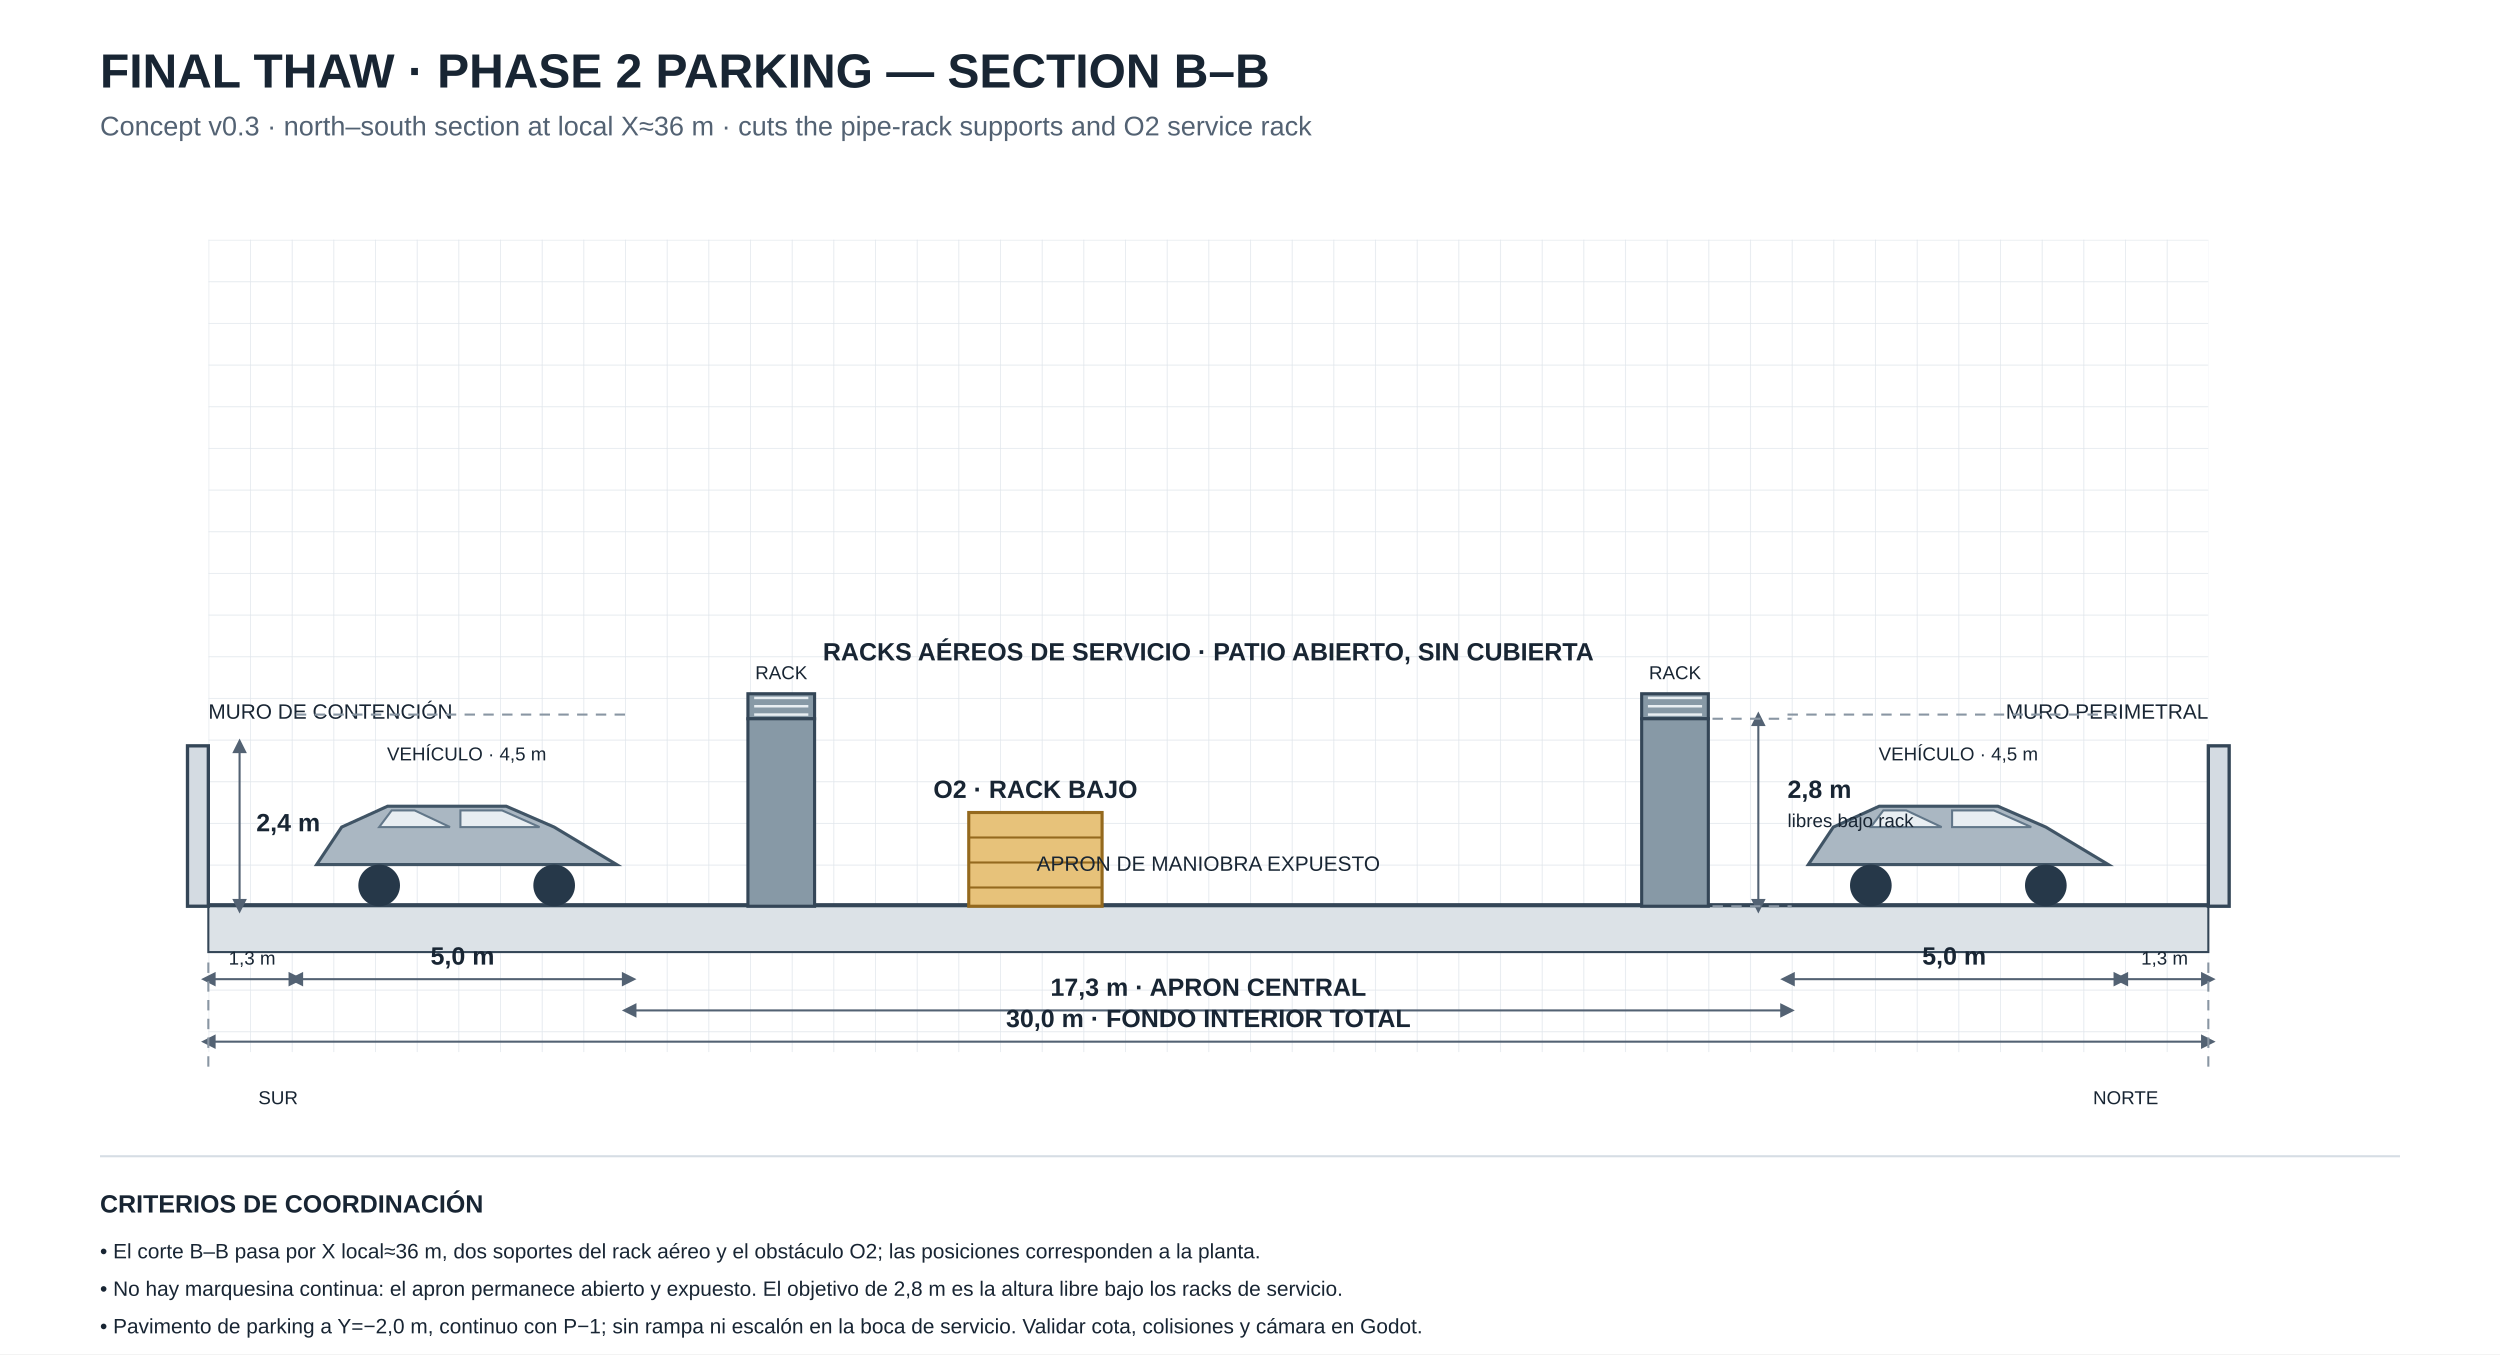
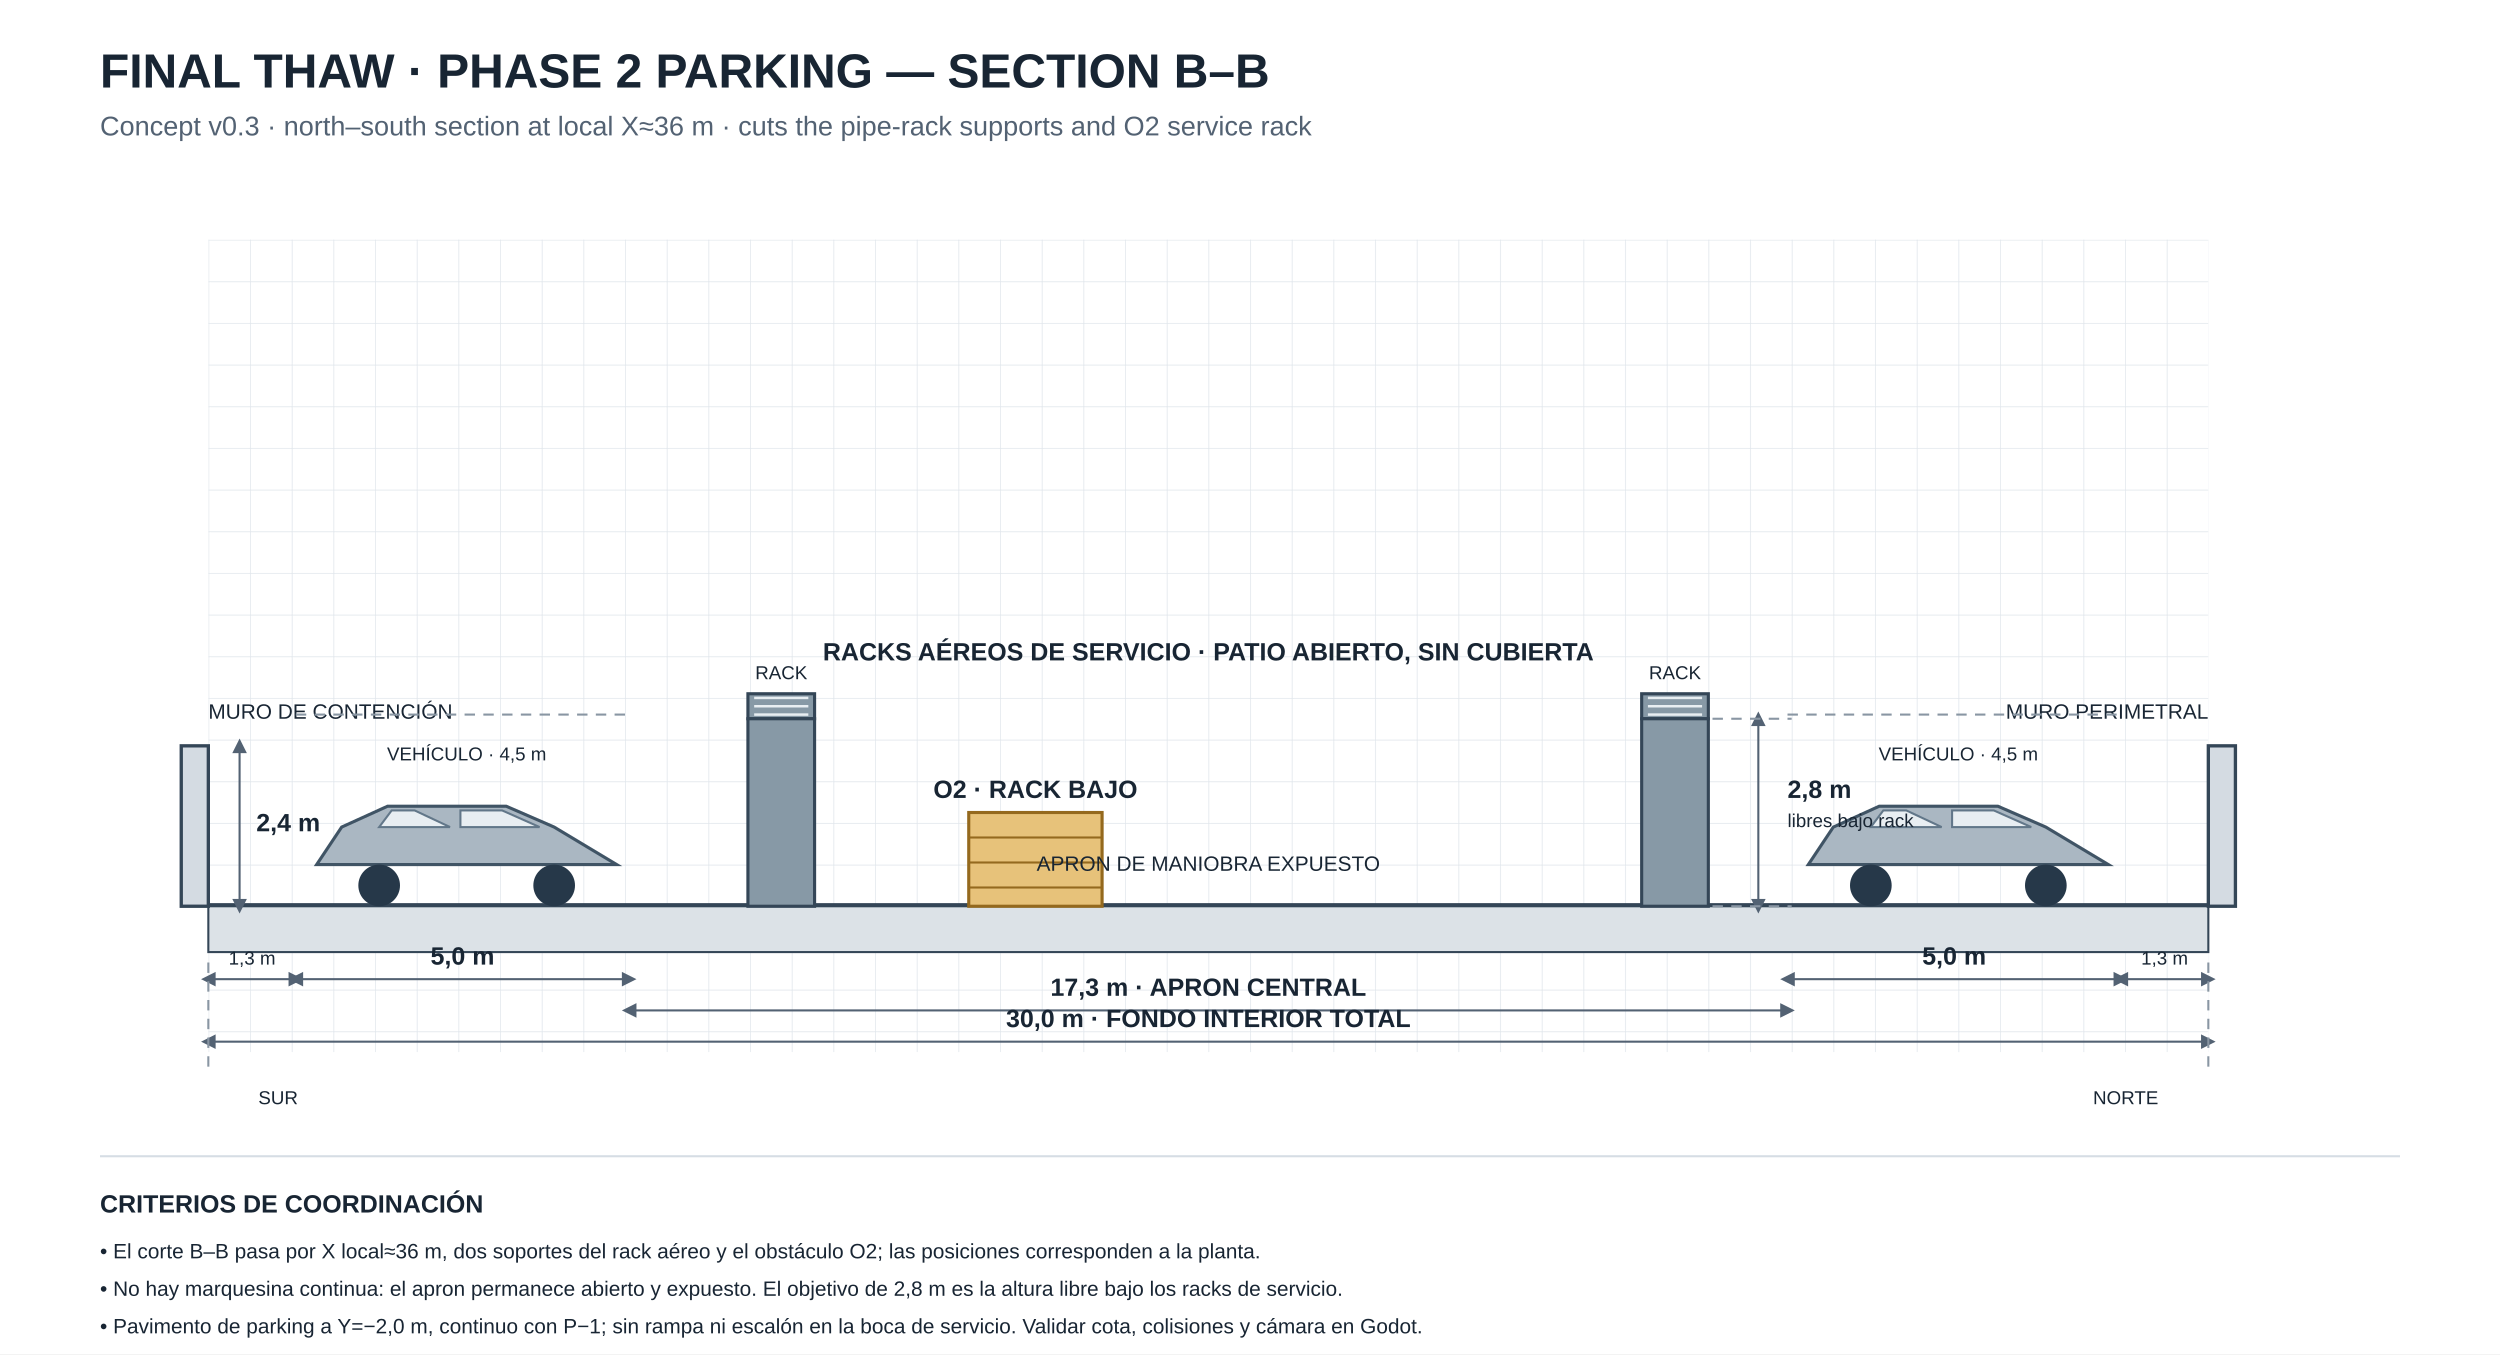
<svg xmlns="http://www.w3.org/2000/svg" width="1200" height="650" viewBox="0 0 1200 650">
  <defs>
    <pattern id="grid" width="20" height="20" patternUnits="userSpaceOnUse">
      <path d="M20 0H0V20" fill="none" stroke="#e1e6eb" stroke-width=".7" />
    </pattern>
    <marker id="dim" markerWidth="7" markerHeight="7" refX="3.5" refY="3.5" orient="auto-start-reverse">
      <path d="M0,0 L7,3.5 L0,7 Z" fill="#536273" />
    </marker>
    <style>
      text{font-family:Arial,Helvetica,sans-serif;fill:#182533}
      .title{font-size:23px;font-weight:700}
      .sub{font-size:13px;fill:#536273}
      .label{font-size:12px;font-weight:600}
      .small{font-size:10px}
      .tiny{font-size:9px}
      .concrete{fill:#d4dbe2;stroke:#344657;stroke-width:1.6}
      .metal{fill:#8799a6;stroke:#344657;stroke-width:1.5}
      .car{fill:#aab7c2;stroke:#405465;stroke-width:1.5}
      .glass{fill:#e8eef2;stroke:#627789;stroke-width:1}
      .obstacle{fill:#e7c27a;stroke:#94691e;stroke-width:1.5}
      .dim{stroke:#536273;stroke-width:1;marker-start:url(#dim);marker-end:url(#dim)}
      .guide{stroke:#8996a3;stroke-width:1;stroke-dasharray:5 4}
    </style>
  </defs>
  <rect width="1200" height="650" fill="#fff" />
  <text x="48" y="42" class="title">FINAL THAW · PHASE 2 PARKING — SECTION B–B</text>
  <text x="48" y="65" class="sub">Concept v0.3 · north–south section at local X≈36 m · cuts the pipe-rack supports and O2 service rack</text>
  <g transform="translate(100 115)">
    <rect width="960" height="390" fill="url(#grid)" />
    <line x1="0" y1="320" x2="960" y2="320" stroke="#344657" stroke-width="3" />
    <rect x="0" y="320" width="960" height="22" fill="#dce2e7" stroke="#344657" stroke-width="1" />
-     <rect x="-10" y="243" width="10" height="77" class="concrete" />
+     <rect x="-13" y="243" width="13" height="77" class="concrete" />
    <line x1="15" y1="243" x2="15" y2="320" class="dim" />
    <text x="23" y="284" class="label">2,4 m</text>
-     <rect x="960" y="243" width="10" height="77" class="concrete" />
+     <rect x="960" y="243" width="13" height="77" class="concrete" />
    <text x="0" y="230" class="small" text-anchor="start">MURO DE CONTENCIÓN</text>
    <text x="960" y="230" class="small" text-anchor="end">MURO PERIMETRAL</text>
    <line x1="42" y1="228" x2="202" y2="228" class="guide" />
    <line x1="758" y1="228" x2="918" y2="228" class="guide" />
    <path d="M52 300 L64 282 L86 272 L143 272 L166 282 L196 300 Z" class="car" />
    <path d="M88 274 L99 274 L116 282 L82 282 Z" class="glass" />
    <path d="M121 274 L141 274 L159 282 L121 282 Z" class="glass" />
    <circle cx="82" cy="310" r="10" fill="#263849" />
    <circle cx="166" cy="310" r="10" fill="#263849" />
    <path d="M768 300 L780 282 L802 272 L859 272 L882 282 L912 300 Z" class="car" />
    <path d="M804 274 L815 274 L832 282 L798 282 Z" class="glass" />
    <path d="M837 274 L857 274 L875 282 L837 282 Z" class="glass" />
    <circle cx="798" cy="310" r="10" fill="#263849" />
    <circle cx="882" cy="310" r="10" fill="#263849" />
    <text x="124" y="250" class="tiny" text-anchor="middle">VEHÍCULO · 4,5 m</text>
    <text x="840" y="250" class="tiny" text-anchor="middle">VEHÍCULO · 4,5 m</text>
    <rect x="259" y="218" width="32" height="12" class="metal" />
    <path d="M262 220H288 M262 224H288 M262 228H288" stroke="#e8eef2" stroke-width="1.2" />
    <rect x="688" y="218" width="32" height="12" class="metal" />
    <path d="M691 220H717 M691 224H717 M691 228H717" stroke="#e8eef2" stroke-width="1.2" />
    <rect x="259" y="230" width="32" height="90" class="metal" />
    <rect x="688" y="230" width="32" height="90" class="metal" />
    <text x="480" y="202" class="label" text-anchor="middle">RACKS AÉREOS DE SERVICIO · PATIO ABIERTO, SIN CUBIERTA</text>
    <text x="275" y="211" class="tiny" text-anchor="middle">RACK</text>
    <text x="704" y="211" class="tiny" text-anchor="middle">RACK</text>
    <rect x="365" y="275" width="64" height="45" class="obstacle" />
    <path d="M365 287H429 M365 299H429 M365 311H429" stroke="#94691e" stroke-width="1" />
    <text x="397" y="268" class="label" text-anchor="middle">O2 · RACK BAJO</text>
    <text x="480" y="303" class="small" text-anchor="middle">APRON DE MANIOBRA EXPUESTO</text>
    <line x1="744" y1="230" x2="744" y2="320" class="dim" />
    <line x1="722" y1="230" x2="760" y2="230" class="guide" />
    <line x1="722" y1="320" x2="760" y2="320" class="guide" />
    <text x="758" y="268" class="label">2,8 m</text>
    <text x="758" y="282" class="tiny">libres bajo rack</text>
    <line x1="0" y1="355" x2="42" y2="355" class="dim" />
    <text x="21" y="348" class="tiny" text-anchor="middle">1,3 m</text>
    <line x1="42" y1="355" x2="202" y2="355" class="dim" />
    <text x="122" y="348" class="label" text-anchor="middle">5,0 m</text>
    <line x1="202" y1="370" x2="758" y2="370" class="dim" />
    <text x="480" y="363" class="label" text-anchor="middle">17,3 m · APRON CENTRAL</text>
    <line x1="758" y1="355" x2="918" y2="355" class="dim" />
    <text x="838" y="348" class="label" text-anchor="middle">5,0 m</text>
    <line x1="918" y1="355" x2="960" y2="355" class="dim" />
    <text x="939" y="348" class="tiny" text-anchor="middle">1,3 m</text>
    <line x1="0" y1="385" x2="960" y2="385" class="dim" />
    <line x1="0" y1="347" x2="0" y2="398" class="guide" />
    <line x1="960" y1="347" x2="960" y2="398" class="guide" />
    <text x="480" y="378" class="label" text-anchor="middle">30,0 m · FONDO INTERIOR TOTAL</text>
    <text x="24" y="415" class="tiny">SUR</text>
    <text x="936" y="415" class="tiny" text-anchor="end">NORTE</text>
  </g>
  <line x1="48" y1="555" x2="1152" y2="555" stroke="#d6dde4" />
  <text x="48" y="582" class="label">CRITERIOS DE COORDINACIÓN</text>
  <text x="48" y="604" class="small">• El corte B–B pasa por X local≈36 m, dos soportes del rack aéreo y el obstáculo O2; las posiciones corresponden a la planta.</text>
  <text x="48" y="622" class="small">• No hay marquesina continua: el apron permanece abierto y expuesto. El objetivo de 2,8 m es la altura libre bajo los racks de servicio.</text>
  <text x="48" y="640" class="small">• Pavimento de parking a Y=−2,0 m, continuo con P−1; sin rampa ni escalón en la boca de servicio. Validar cota, colisiones y cámara en Godot.</text>
</svg>
